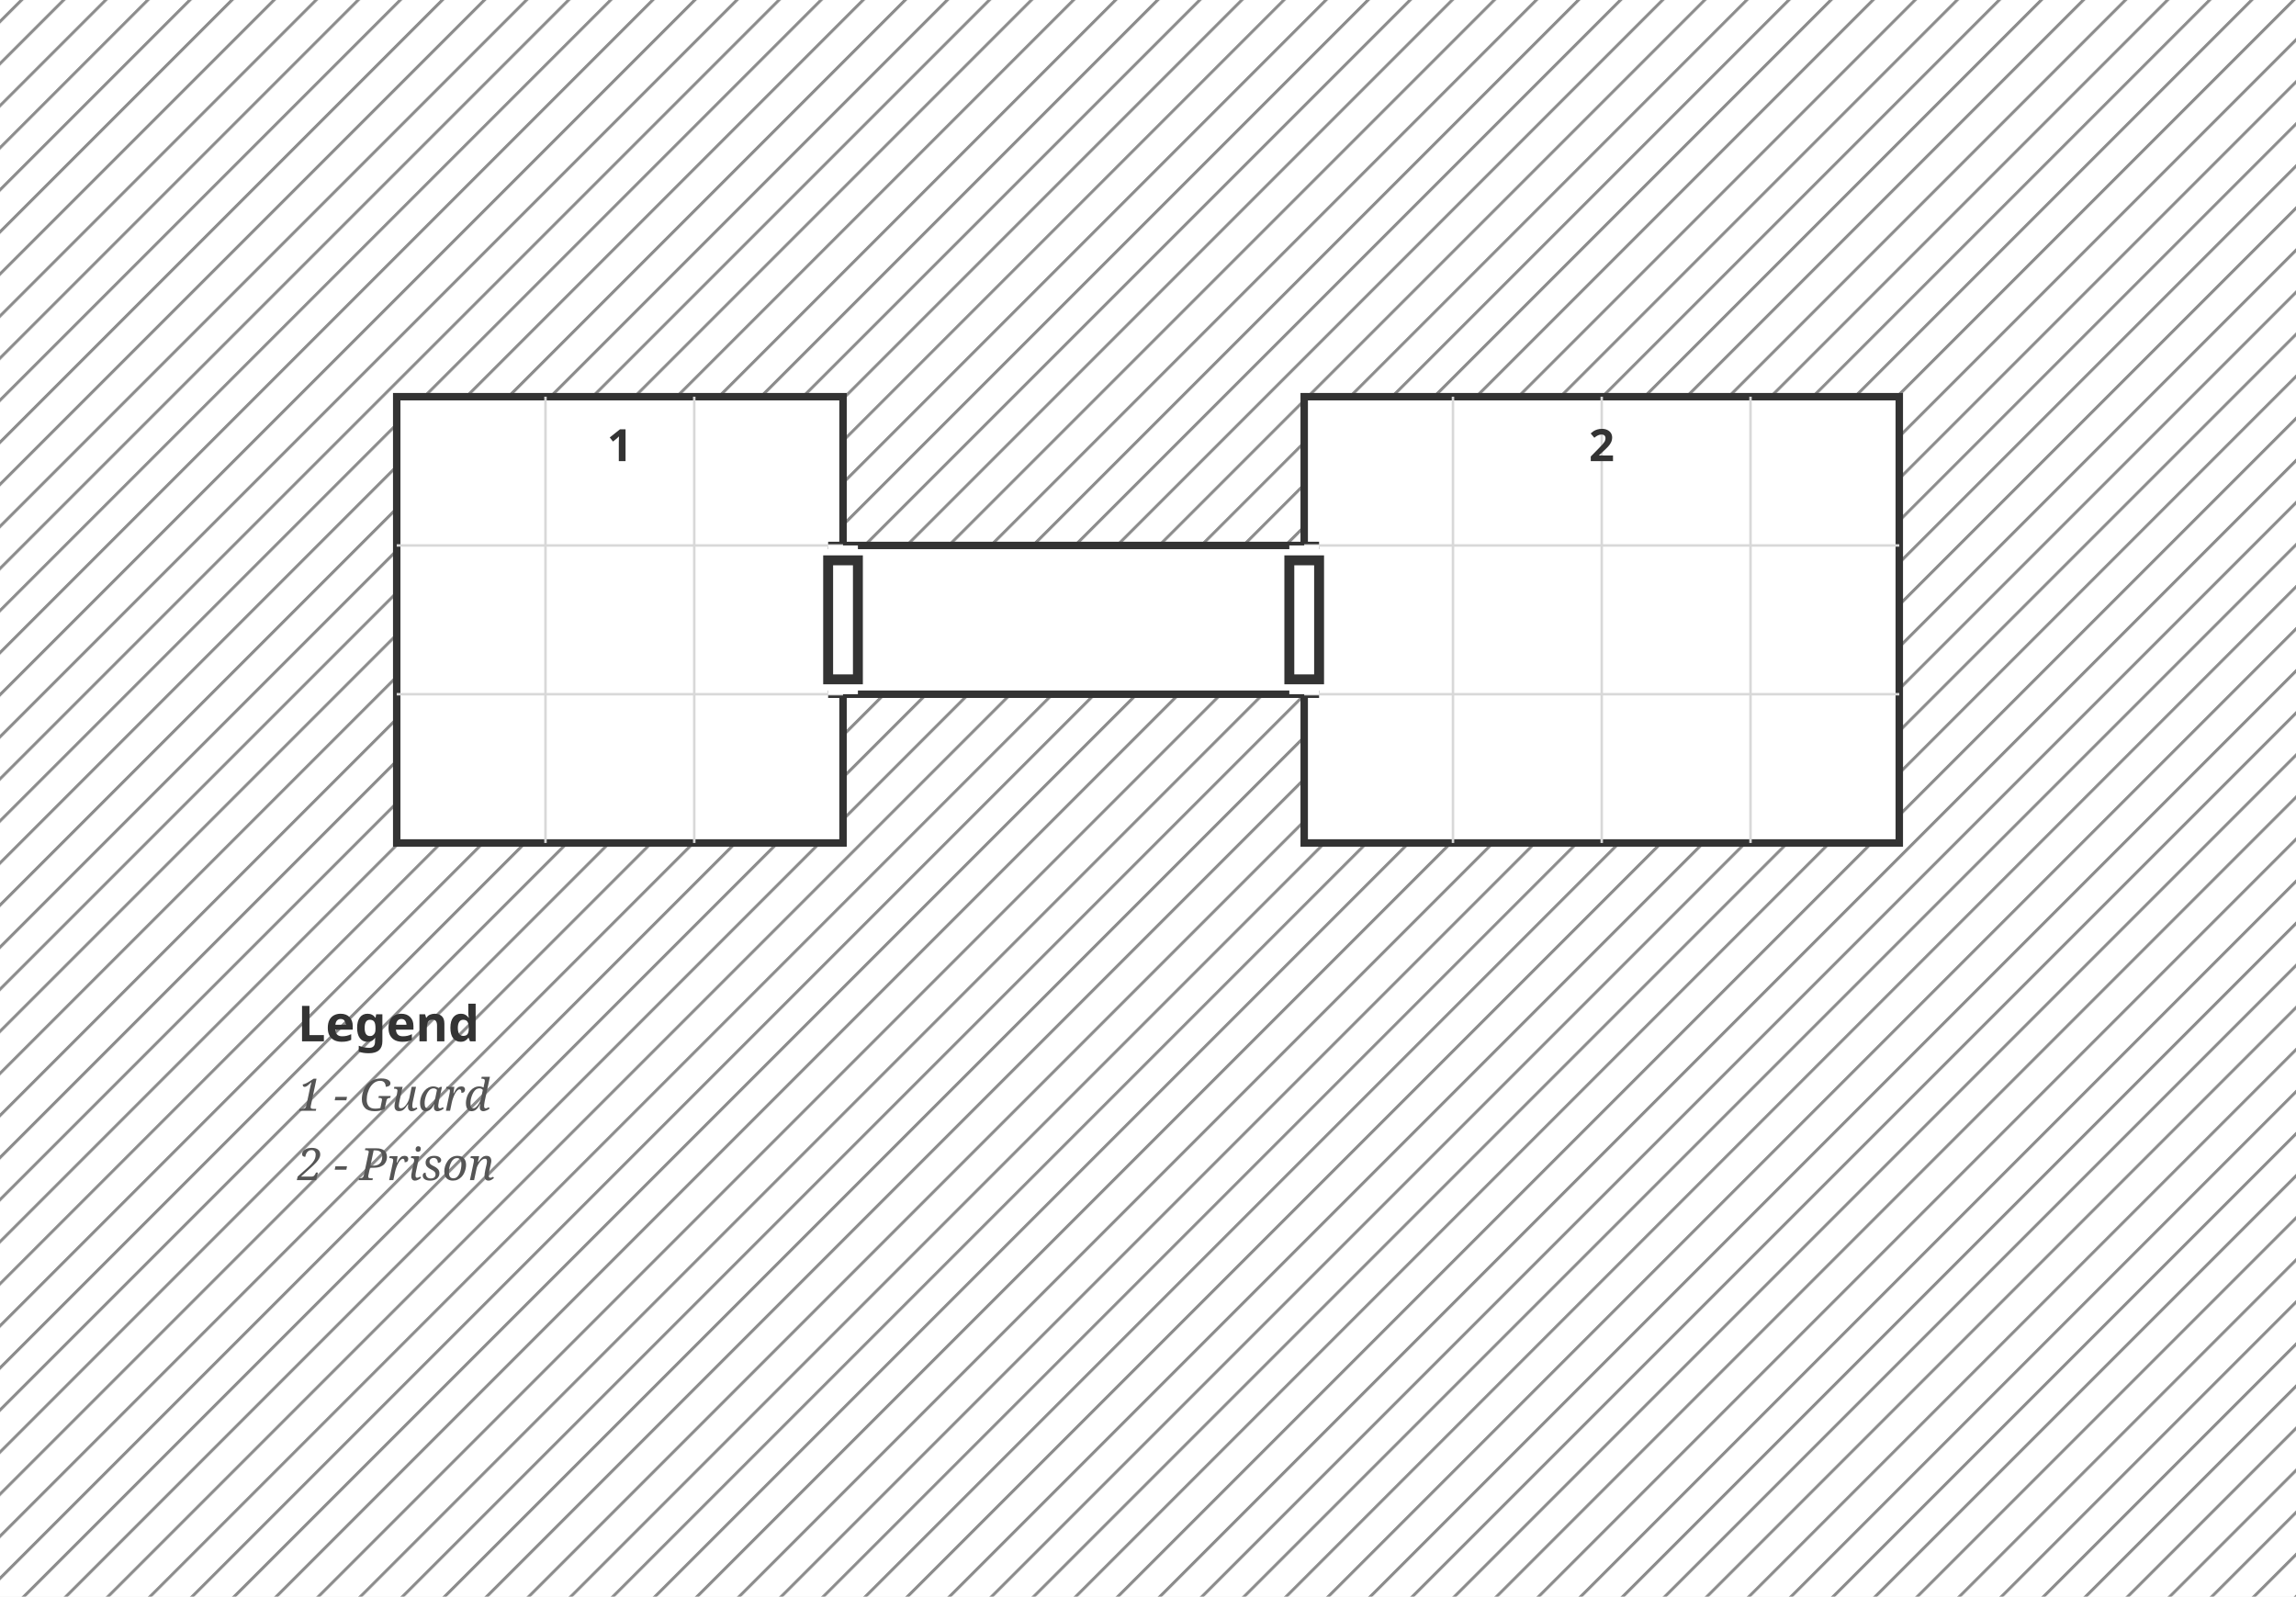
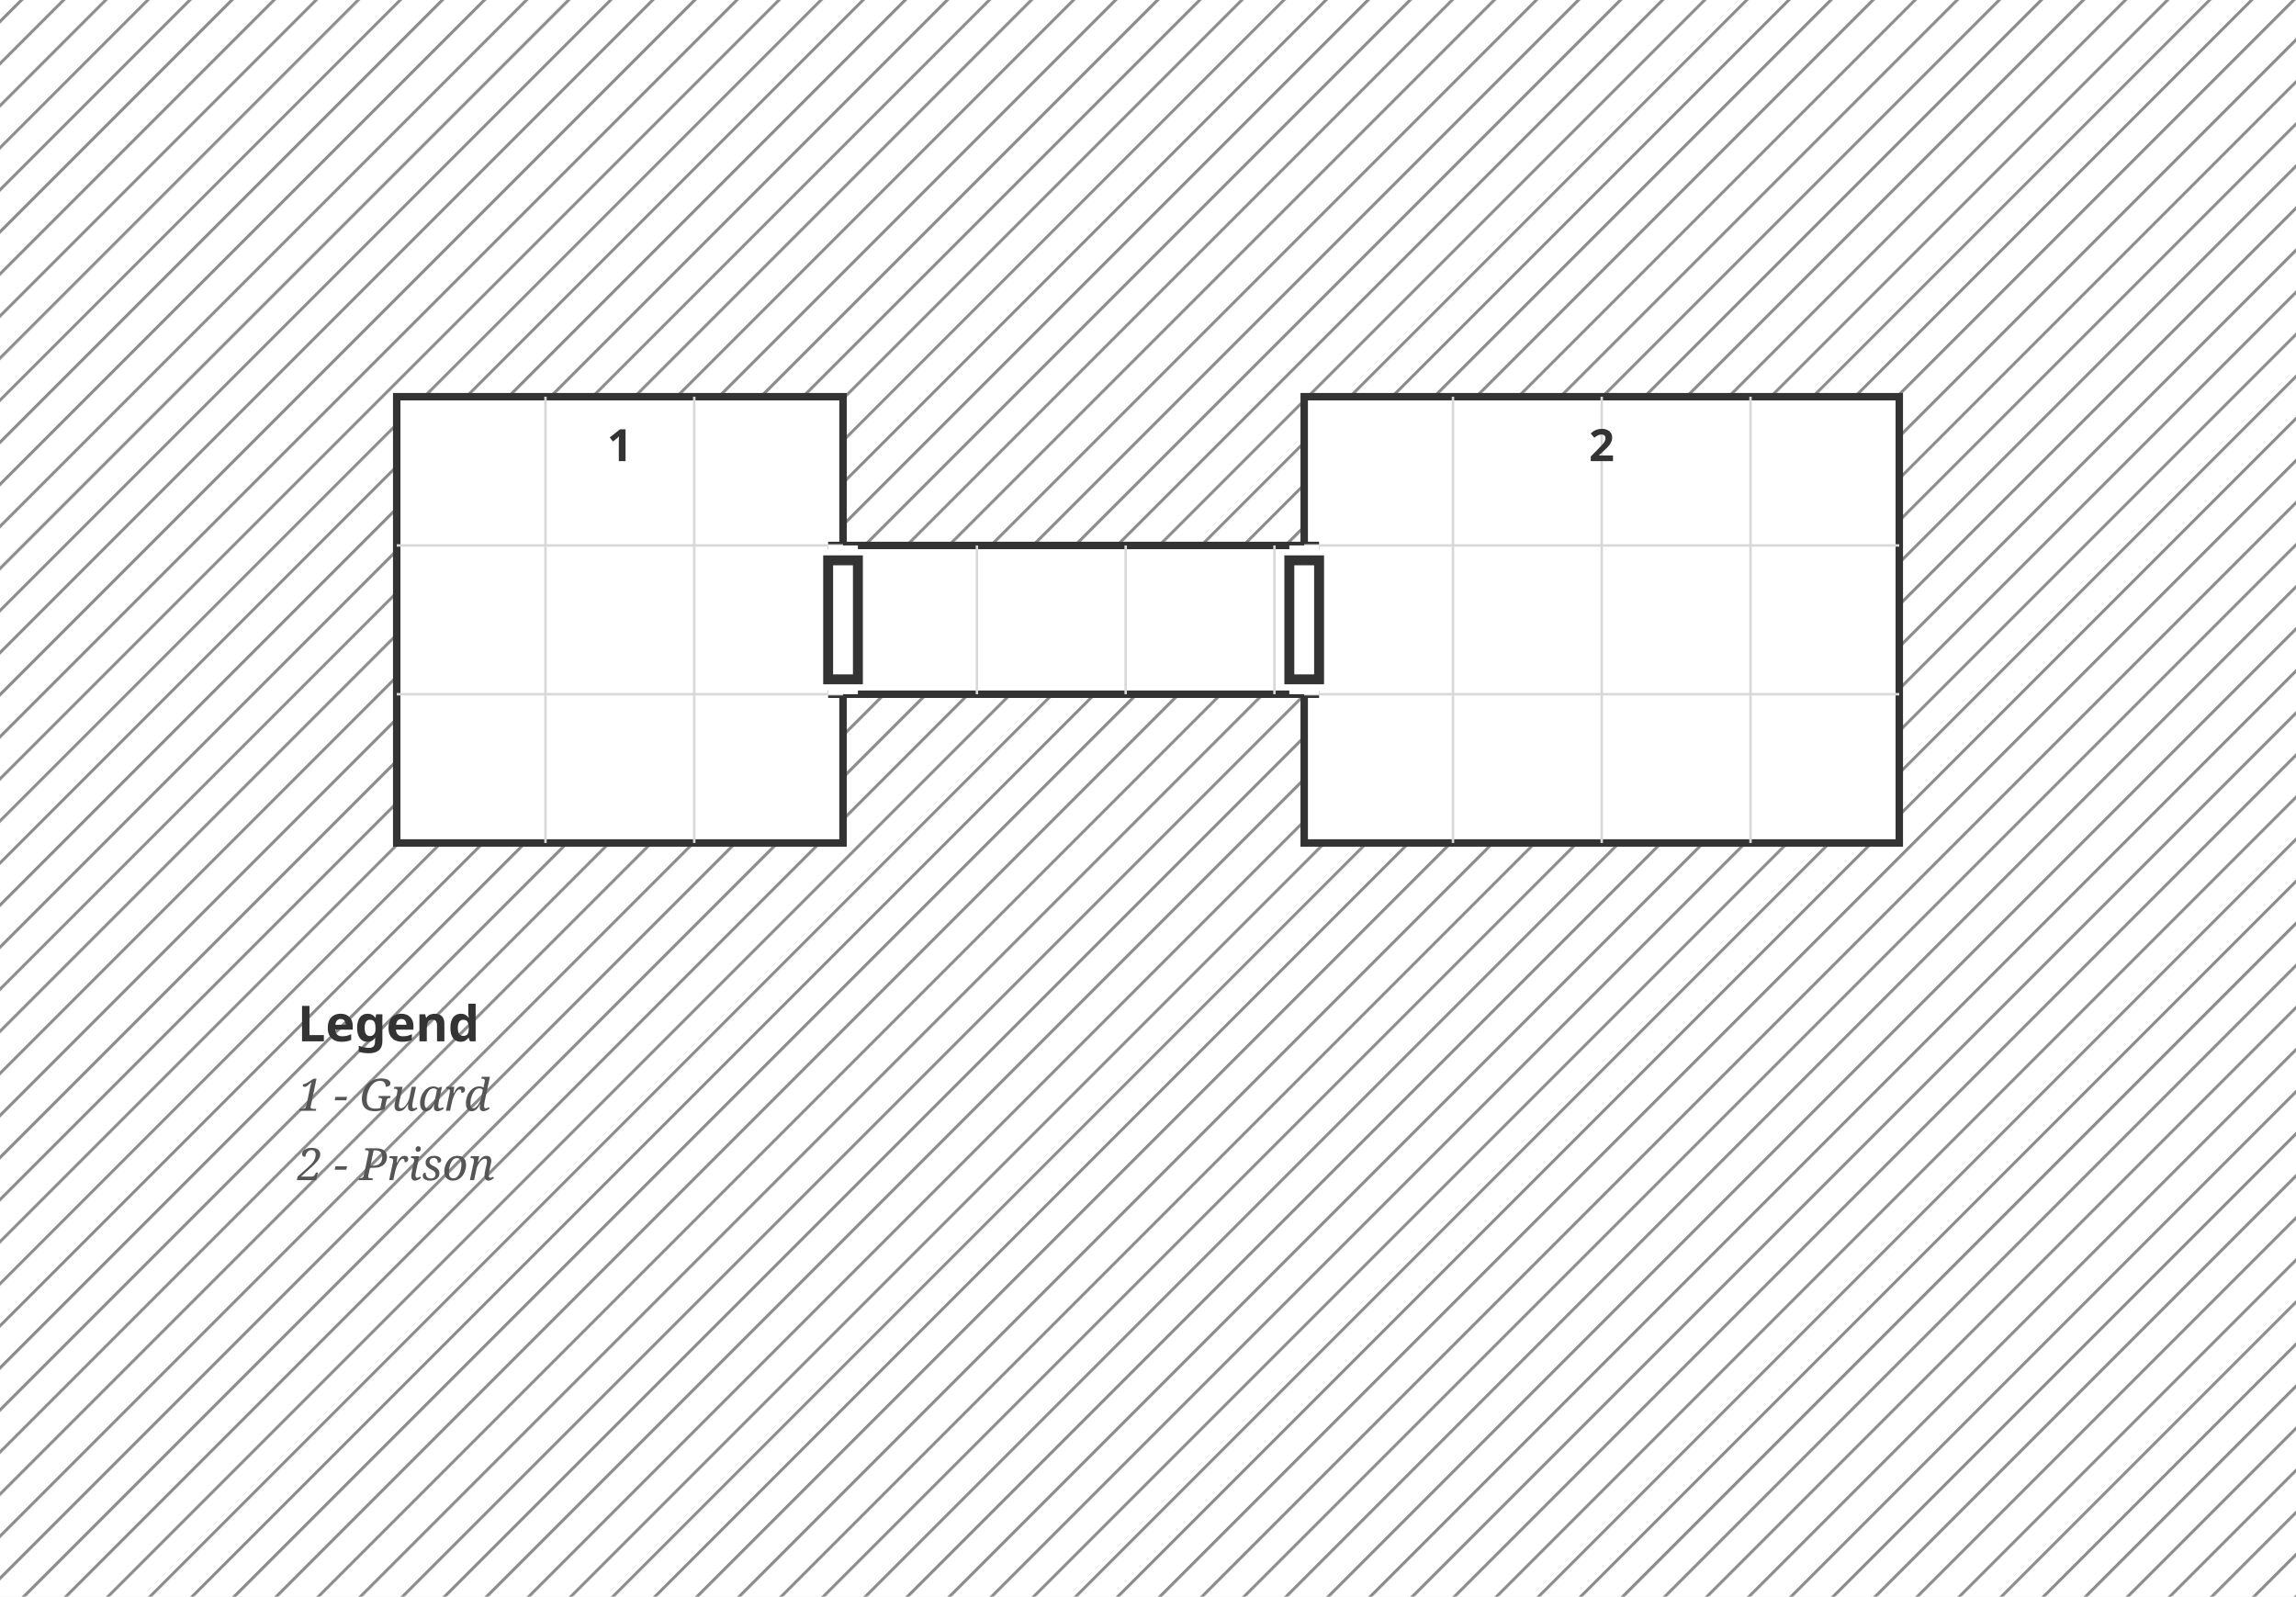
<svg xmlns="http://www.w3.org/2000/svg" viewBox="-125 -125 463 322" width="463" height="322">
  <defs>
    <pattern id="hatch" width="6" height="6" patternTransform="rotate(45 0 0)" patternUnits="userSpaceOnUse">
      <line x1="0" y1="0" x2="0" y2="6" stroke="#888" stroke-width="1.2" />
    </pattern>
    <symbol id="door-open" viewBox="0 0 30 30">
      <rect x="0" y="12" width="30" height="6" fill="white" />
      <rect x="0" y="11" width="4" height="8" fill="#333" />
      <rect x="26" y="11" width="4" height="8" fill="#333" />
    </symbol>
+     <symbol id="door-closed" viewBox="0 0 30 30">
+       <rect x="0" y="12" width="30" height="6" fill="white" />
+       <rect x="2" y="13" width="26" height="4" fill="#333" />
+     </symbol>
    <symbol id="door-locked" viewBox="0 0 30 30">
      <rect x="0" y="12" width="30" height="6" fill="white" />
      <rect x="2" y="11" width="26" height="8" fill="#333" />
      <rect x="4" y="13" width="22" height="4" fill="white" />
    </symbol>
    <symbol id="door-secret" viewBox="0 0 30 30">
      <line x1="0" y1="15" x2="30" y2="15" stroke="#888" stroke-width="1.2" stroke-dasharray="6,6" />
-     </symbol>
-     <symbol id="door-barred" viewBox="0 0 30 30">
-       <rect x="0" y="12" width="30" height="6" fill="white" />
-       <rect x="2" y="11" width="26" height="8" fill="#555" />
-       <line x1="8" y1="11" x2="8" y2="19" stroke="white" stroke-width="2" />
-       <line x1="15" y1="11" x2="15" y2="19" stroke="white" stroke-width="2" />
-       <line x1="22" y1="11" x2="22" y2="19" stroke="white" stroke-width="2" />
-     </symbol>
-     <symbol id="door-double" viewBox="0 0 30 30">
-       <rect x="0" y="12" width="30" height="6" fill="white" />
-       <rect x="0" y="11" width="3" height="8" fill="#333" />
-       <rect x="27" y="11" width="3" height="8" fill="#333" />
-       <line x1="15" y1="11" x2="15" y2="19" stroke="#333" stroke-width="1" />
-       <circle cx="11" cy="15" r="1.5" fill="#333" />
-       <circle cx="19" cy="15" r="1.5" fill="#333" />
-     </symbol>
-     <symbol id="door-doorway" viewBox="0 0 30 30">
-       <rect x="0" y="12" width="30" height="6" fill="white" />
-     </symbol>
-     <symbol id="door-portcullis" viewBox="0 0 30 30">
-       <rect x="0" y="12" width="30" height="6" fill="white" />
-       <rect x="0" y="11" width="4" height="8" fill="#333" />
-       <rect x="26" y="11" width="4" height="8" fill="#333" />
-       <line x1="9" y1="11" x2="9" y2="19" stroke="#333" stroke-width="1.2" />
-       <line x1="15" y1="11" x2="15" y2="19" stroke="#333" stroke-width="1.2" />
-       <line x1="21" y1="11" x2="21" y2="19" stroke="#333" stroke-width="1.2" />
    </symbol>
    <symbol id="feat-ladder" viewBox="0 0 30 30">
      <line x1="8" y1="3" x2="8" y2="27" stroke="#333" stroke-width="1.5" />
      <line x1="22" y1="3" x2="22" y2="27" stroke="#333" stroke-width="1.5" />
      <line x1="8" y1="7" x2="22" y2="7" stroke="#333" stroke-width="1" />
      <line x1="8" y1="13" x2="22" y2="13" stroke="#333" stroke-width="1" />
      <line x1="8" y1="19" x2="22" y2="19" stroke="#333" stroke-width="1" />
      <line x1="8" y1="25" x2="22" y2="25" stroke="#333" stroke-width="1" />
    </symbol>
    <symbol id="feat-pillar" viewBox="0 0 30 30">
      <circle cx="15" cy="15" r="10" fill="#666" stroke="#333" stroke-width="1" />
      <circle cx="15" cy="15" r="7" fill="#888" />
    </symbol>
    <symbol id="feat-statue" viewBox="0 0 30 30">
      <polygon points="15,3 27,15 15,27 3,15" fill="#ccc" stroke="#333" stroke-width="1.2" />
      <line x1="15" y1="7" x2="15" y2="23" stroke="#333" stroke-width="0.8" />
      <line x1="7" y1="15" x2="23" y2="15" stroke="#333" stroke-width="0.8" />
    </symbol>
    <symbol id="feat-pool" viewBox="0 0 30 30">
      <rect x="2" y="2" width="26" height="26" rx="8" fill="white" stroke="#99c" stroke-width="1" />
      <path d="M 6 10 Q 10 7 14 10 Q 18 13 22 10" fill="none" stroke="#99c" stroke-width="1.2" />
      <path d="M 6 16 Q 10 13 14 16 Q 18 19 22 16" fill="none" stroke="#99c" stroke-width="1.2" />
      <path d="M 6 22 Q 10 19 14 22 Q 18 25 22 22" fill="none" stroke="#99c" stroke-width="1.2" />
    </symbol>
    <symbol id="feat-stream" viewBox="0 0 30 30">
      <path d="M 0 12 Q 5 8 10 14 Q 15 20 20 14 Q 25 8 30 12" fill="none" stroke="#99c" stroke-width="1.8" />
      <path d="M 0 18 Q 5 14 10 20 Q 15 26 20 20 Q 25 14 30 18" fill="none" stroke="#99c" stroke-width="1.8" />
    </symbol>
    <symbol id="feat-stalactite" viewBox="0 0 30 30">
      <polygon points="7,2  4,16  10,16" fill="#666" />
      <polygon points="15,2 12,13  18,13" fill="#666" />
      <polygon points="23,2 20,18  26,18" fill="#666" />
    </symbol>
    <symbol id="feat-stalagmite" viewBox="0 0 30 30">
      <polygon points="7,28  4,14  10,14" fill="#666" />
      <polygon points="15,28 12,17  18,17" fill="#666" />
      <polygon points="23,28 20,12  26,12" fill="#666" />
    </symbol>
    <symbol id="feat-crevasse" viewBox="0 0 30 30">
      <polygon points="0,15 5,10 9,16 13,8 17,18 21,9 25,16 30,15 30,20 25,20 21,14 17,23 13,13 9,21 5,15 0,20" fill="#555" stroke="#333" stroke-width="0.5" />
    </symbol>
    <symbol id="feat-window" viewBox="0 0 30 6">
      <rect x="0" y="0" width="30" height="6" fill="white" />
      <rect x="0" y="1" width="8" height="4" fill="#cce" stroke="#99c" stroke-width="0.5" />
      <rect x="11" y="1" width="8" height="4" fill="#cce" stroke="#99c" stroke-width="0.5" />
      <rect x="22" y="1" width="8" height="4" fill="#cce" stroke="#99c" stroke-width="0.5" />
    </symbol>
    <symbol id="feat-arrow-slit" viewBox="0 0 30 6">
      <rect x="0" y="0" width="30" height="6" fill="white" />
      <rect x="12" y="1" width="6" height="4" fill="#555" />
    </symbol>
-     <symbol id="feat-exit" viewBox="0 0 30 6">
-       <rect x="0" y="0" width="30" height="6" fill="white" />
-       <polygon points="12,1 18,1 15,5" fill="#333" />
-     </symbol>
    <symbol id="feat-illusory-wall" viewBox="0 0 30 4">
      <line x1="0" y1="2" x2="30" y2="2" stroke="#888" stroke-width="1.5" stroke-dasharray="4,3" />
    </symbol>
    <symbol id="feat-fireplace" viewBox="0 0 30 20">
      <rect x="0" y="0" width="30" height="20" fill="#555" stroke="#333" stroke-width="1" />
      <path d="M 7 19 L 7 8 A 8 8 0 0 1 23 8 L 23 19 Z" fill="white" />
      <path d="M 11 17 Q 15 9 19 17" fill="none" stroke="#c63" stroke-width="1.5" />
    </symbol>
    <symbol id="feat-bed" viewBox="0 0 30 24">
      <rect x="1" y="1" width="28" height="22" fill="white" stroke="#333" stroke-width="1" />
      <rect x="1" y="1" width="28" height="7" fill="#ddd" stroke="#333" stroke-width="0.5" />
      <circle cx="8" cy="5" r="3" fill="white" stroke="#333" stroke-width="0.5" />
      <circle cx="22" cy="5" r="3" fill="white" stroke="#333" stroke-width="0.5" />
    </symbol>
    <symbol id="feat-curtain" viewBox="0 0 30 16">
      <line x1="0" y1="2" x2="30" y2="2" stroke="#333" stroke-width="1.5" />
      <path d="M 0 2 Q 3 14 6 8 Q 9 2 12 14 Q 15 2 18 14 Q 21 2 24 14 Q 27 2 30 8" fill="none" stroke="#333" stroke-width="1.2" />
    </symbol>
  </defs>
  <rect x="-125" y="-125" width="463" height="322" fill="white" />
  <rect x="-125" y="-125" width="463" height="322" fill="url(#hatch)" />
  <rect x="42" y="-15" width="99" height="30" fill="white" />
  <rect x="-45" y="-45" width="90" height="90" fill="white" />
  <rect x="138" y="-45" width="120" height="90" fill="white" />
  <line x1="42" y1="-15" x2="141" y2="-15" stroke="#333" stroke-width="1.5" />
  <line x1="42" y1="15" x2="141" y2="15" stroke="#333" stroke-width="1.5" />
  <rect x="-45" y="-45" width="90" height="90" fill="none" stroke="#333" stroke-width="1.5" />
  <rect x="138" y="-45" width="120" height="90" fill="none" stroke="#333" stroke-width="1.5" />
  <line x1="-15" y1="-45" x2="-15" y2="45" stroke="#d8d8d8" stroke-width="0.5" />
  <line x1="15" y1="-45" x2="15" y2="45" stroke="#d8d8d8" stroke-width="0.5" />
  <line x1="-45" y1="-15" x2="45" y2="-15" stroke="#d8d8d8" stroke-width="0.5" />
  <line x1="-45" y1="15" x2="45" y2="15" stroke="#d8d8d8" stroke-width="0.5" />
  <line x1="168" y1="-45" x2="168" y2="45" stroke="#d8d8d8" stroke-width="0.5" />
  <line x1="198" y1="-45" x2="198" y2="45" stroke="#d8d8d8" stroke-width="0.5" />
  <line x1="228" y1="-45" x2="228" y2="45" stroke="#d8d8d8" stroke-width="0.5" />
  <line x1="138" y1="-15" x2="258" y2="-15" stroke="#d8d8d8" stroke-width="0.5" />
  <line x1="138" y1="15" x2="258" y2="15" stroke="#d8d8d8" stroke-width="0.5" />
+   <line x1="72" y1="-15" x2="72" y2="15" stroke="#d8d8d8" stroke-width="0.5" />
+   <line x1="102" y1="-15" x2="102" y2="15" stroke="#d8d8d8" stroke-width="0.5" />
+   <line x1="132" y1="-15" x2="132" y2="15" stroke="#d8d8d8" stroke-width="0.5" />
  <use href="#door-locked" x="30" y="-15" width="30" height="30" preserveAspectRatio="none" transform="rotate(90,45,0)" />
  <use href="#door-locked" x="123" y="-15" width="30" height="30" preserveAspectRatio="none" transform="rotate(90,138,0)" />
  <text x="0" y="-32" text-anchor="middle" dominant-baseline="auto" fill="#333" font-size="9" font-family="sans-serif" font-weight="bold">1</text>
  <text x="198" y="-32" text-anchor="middle" dominant-baseline="auto" fill="#333" font-size="9" font-family="sans-serif" font-weight="bold">2</text>
  <text x="-65" y="85" fill="#333" font-size="10" font-family="sans-serif" font-weight="bold">Legend</text>
  <text x="-65" y="99" fill="#555" font-size="9" font-family="serif" font-style="italic">1 - Guard</text>
  <text x="-65" y="113" fill="#555" font-size="9" font-family="serif" font-style="italic">2 - Prison</text>
</svg>
